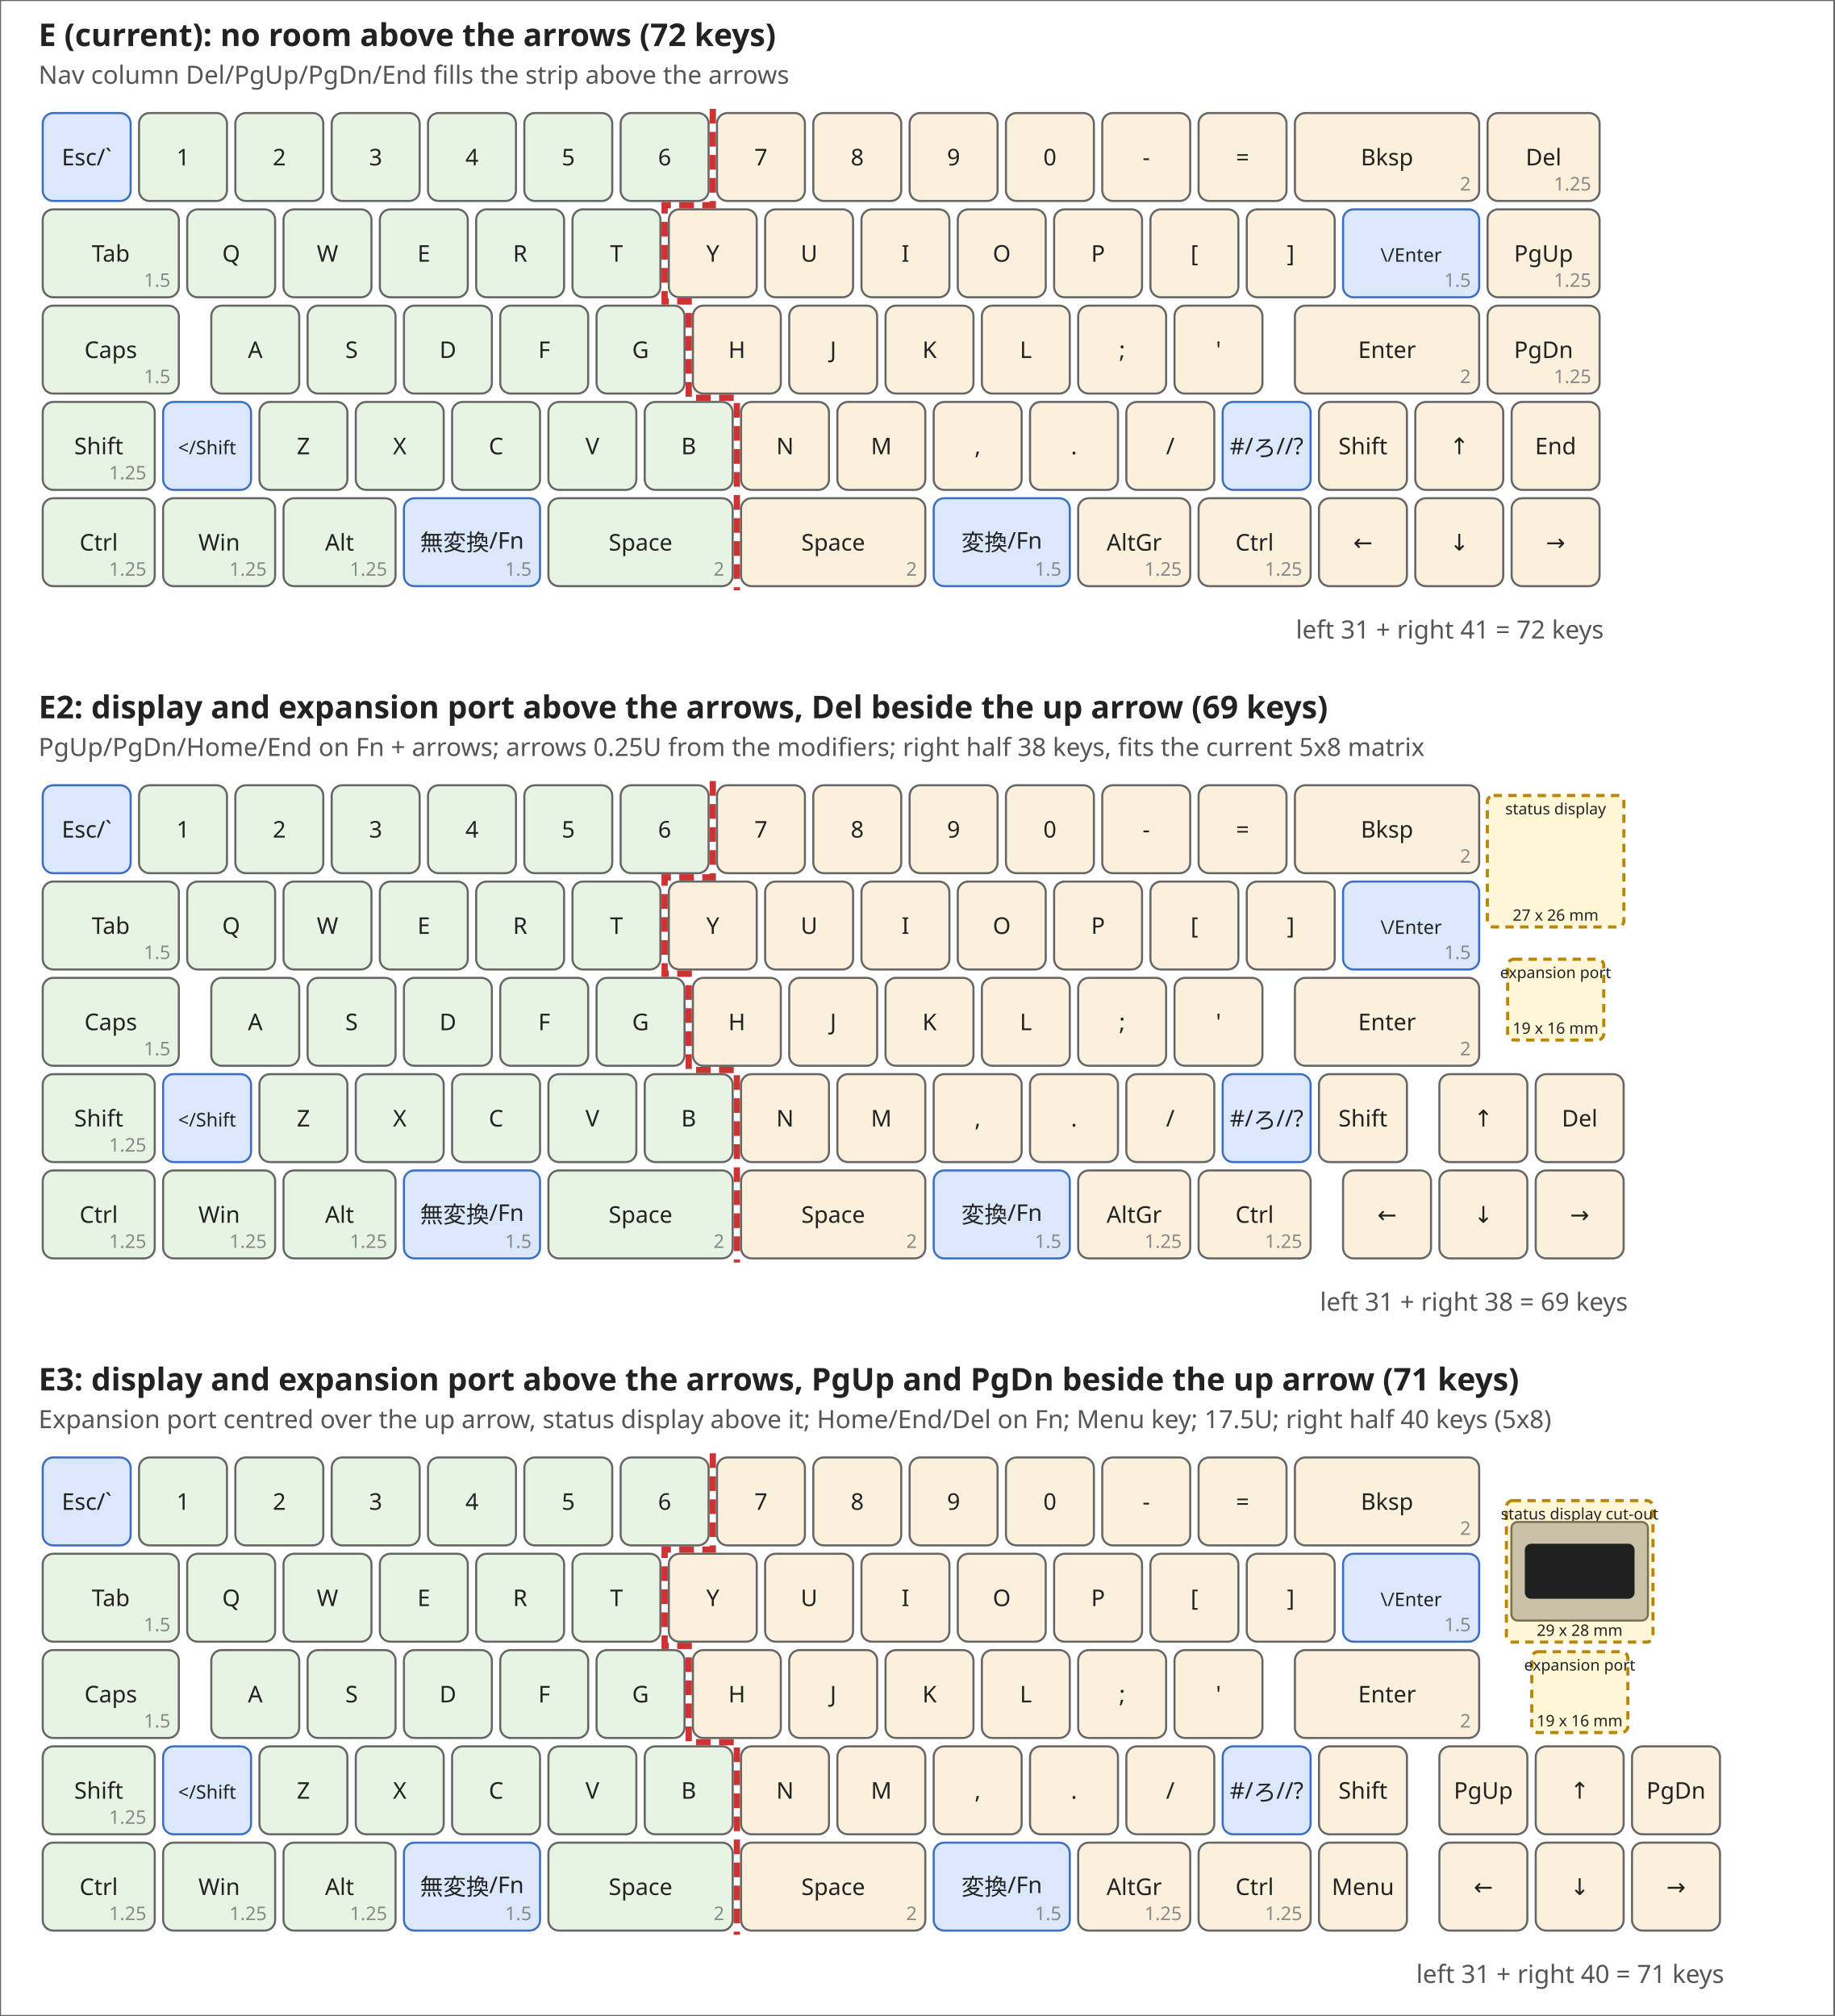
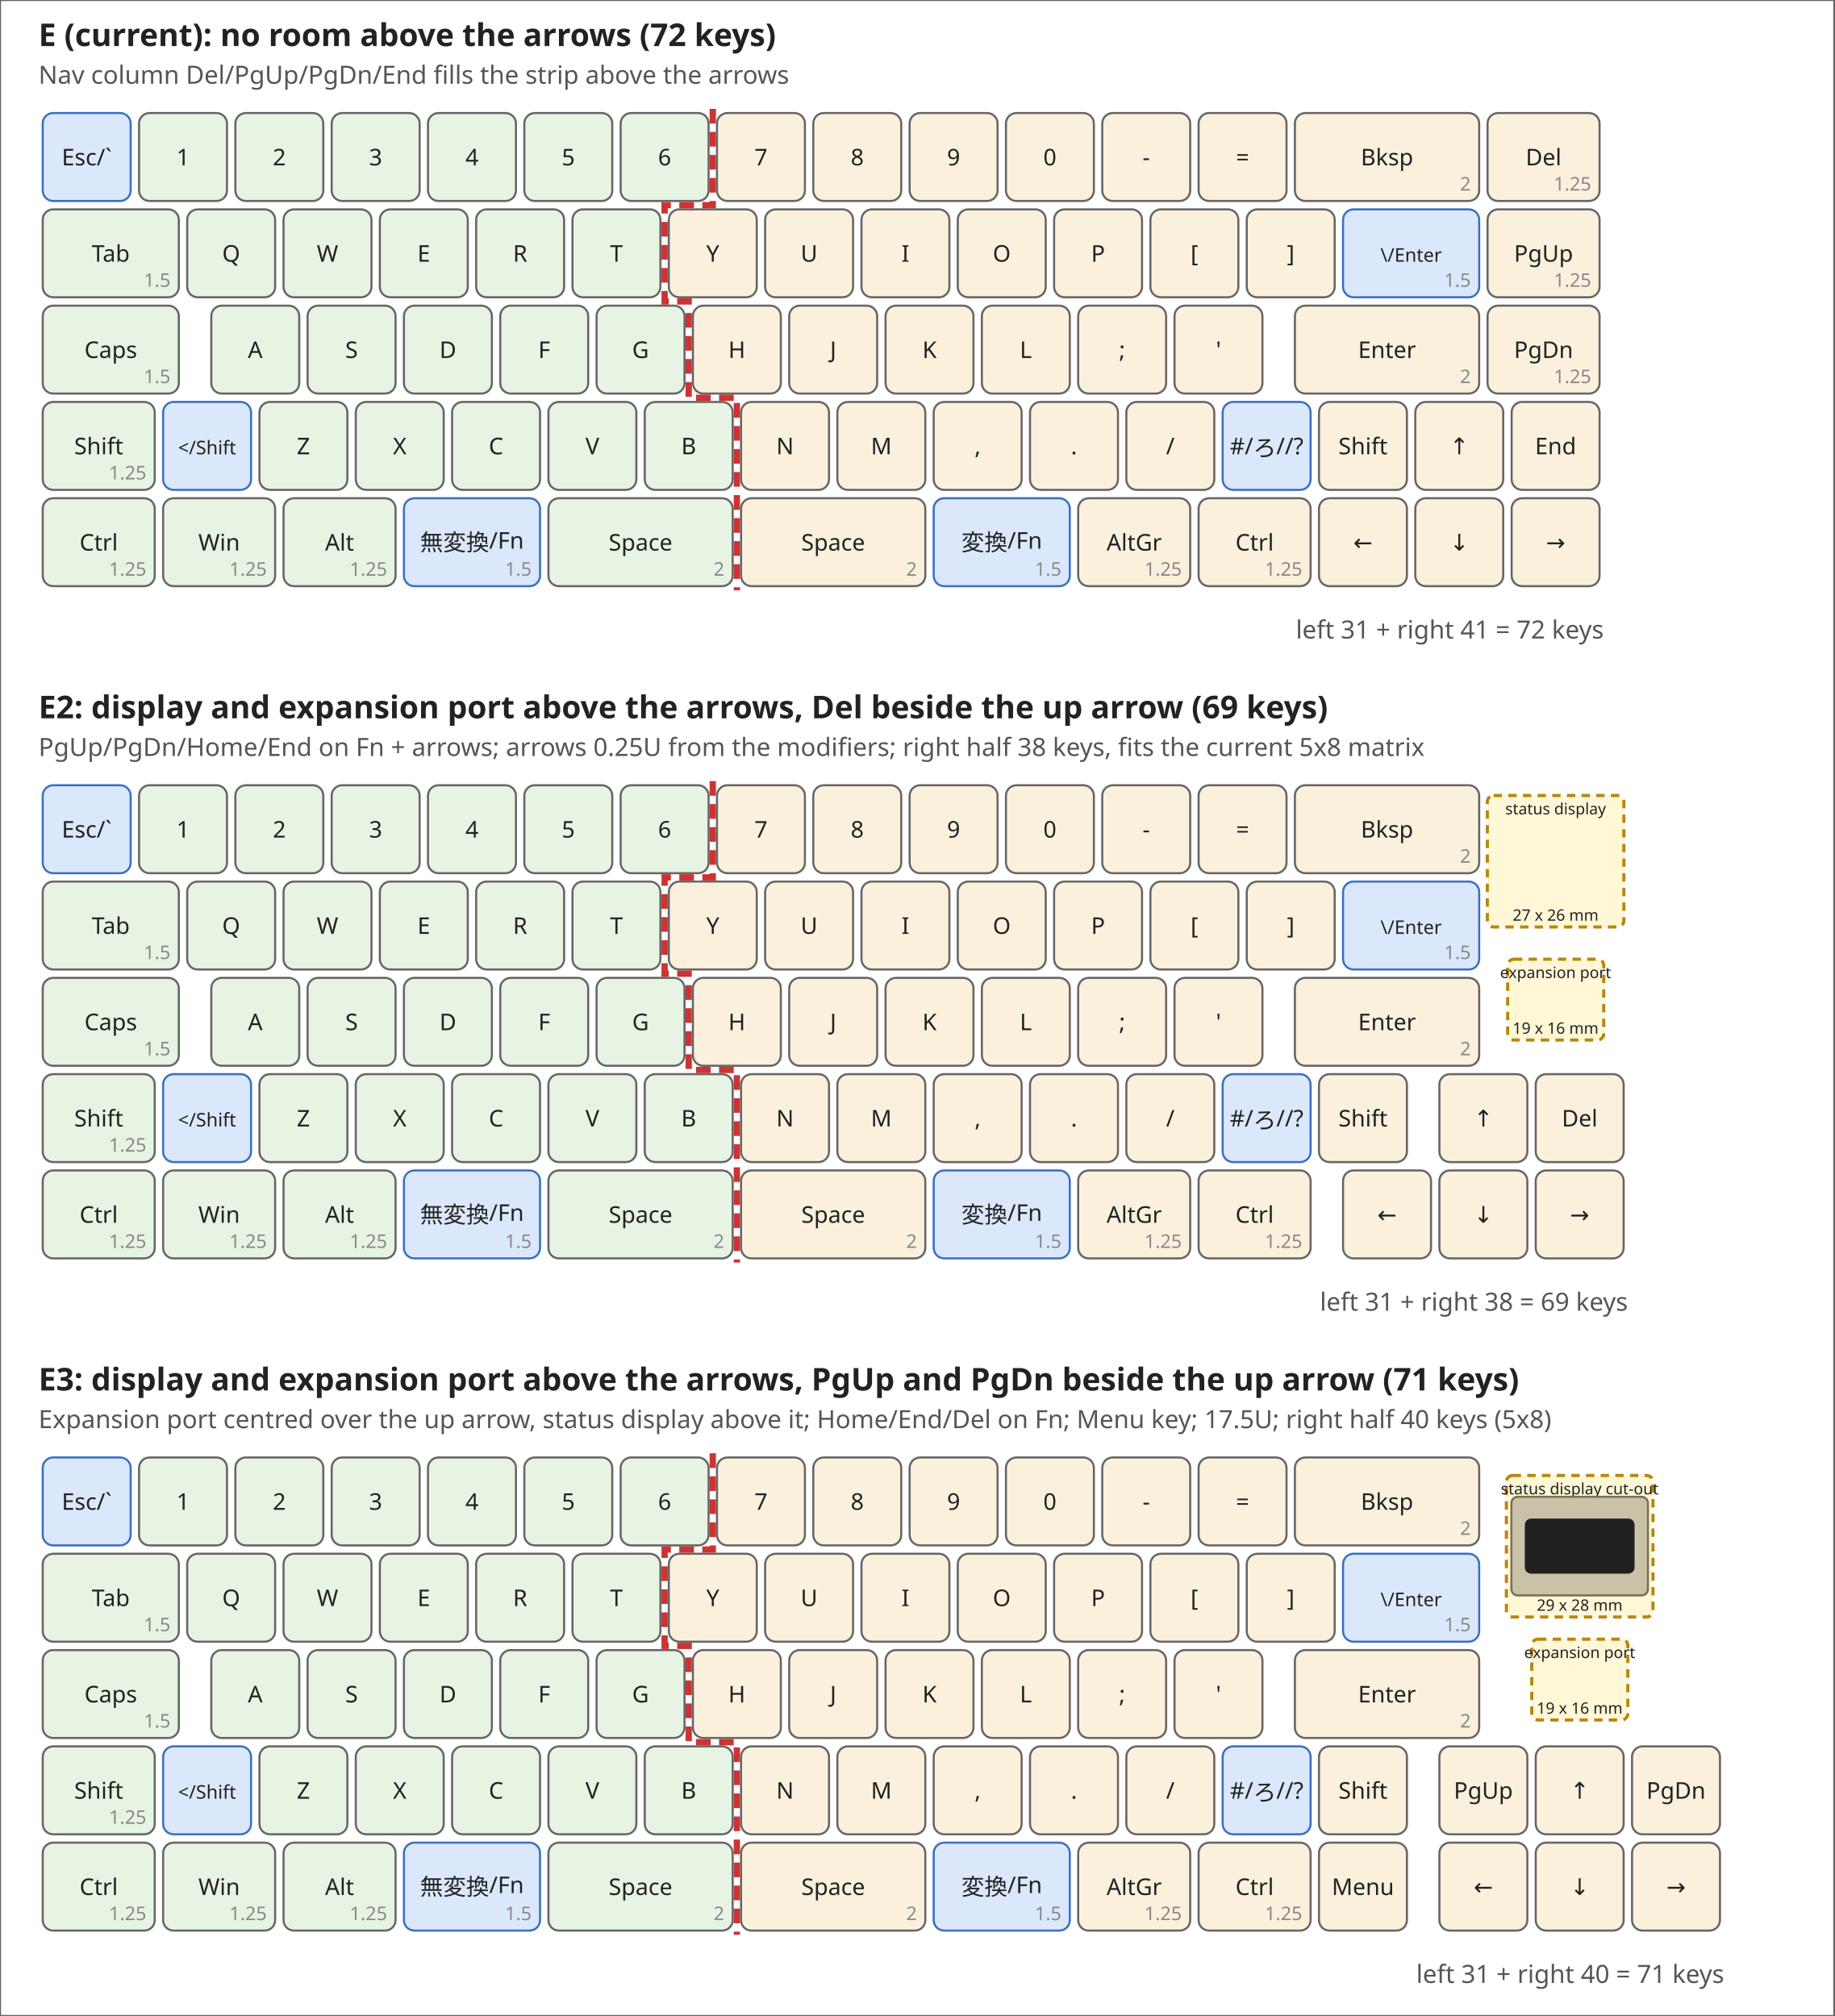
<svg xmlns="http://www.w3.org/2000/svg" width="876" height="963" viewBox="0 0 876 963">
  <style>
    .t{font:600 15px sans-serif;fill:#222}.note{font:12px sans-serif;fill:#555}
    .k{font-family:sans-serif;text-anchor:middle;fill:#222}.w{font:9px sans-serif;text-anchor:end;fill:#888}
    rect{stroke:#666;stroke-width:1}.plain{fill:#f2f2f2}.hl{fill:#e7f3e3}.hr{fill:#fbf0dc}.pad{fill:#efe6f7}.area{fill:#fff7d6;stroke:#b8860b;stroke-width:1.5;stroke-dasharray:4 3}.module{fill:#c9c2a8;stroke:#7a7050;stroke-width:1}.screen{fill:#202020;stroke:none}
    .var{fill:#dbe8fb;stroke:#3c6fc4}.bad{fill:#fde0e0;stroke:#c33;stroke-width:2}
    .cut{fill:none;stroke:#c33;stroke-width:3;stroke-dasharray:7 4}</style>
  <rect width="100%" height="100%" fill="#fff" stroke="none" />
  <text x="18.4" y="22" class="t">E (current): no room above the arrows (72 keys)</text>
  <text x="18.4" y="40" class="note">Nav column Del/PgUp/PgDn/End fills the strip above the arrows</text>
  <rect x="20.4" y="54.0" width="42" height="42" rx="5" class="var" />
  <text x="41.4" y="79.0" font-size="11" class="k">Esc/`</text>
  <rect x="66.4" y="54.0" width="42" height="42" rx="5" class="hl" />
  <text x="87.4" y="79.0" font-size="11" class="k">1</text>
  <rect x="112.4" y="54.0" width="42" height="42" rx="5" class="hl" />
  <text x="133.4" y="79.0" font-size="11" class="k">2</text>
  <rect x="158.4" y="54.0" width="42" height="42" rx="5" class="hl" />
  <text x="179.4" y="79.0" font-size="11" class="k">3</text>
  <rect x="204.4" y="54.0" width="42" height="42" rx="5" class="hl" />
  <text x="225.4" y="79.0" font-size="11" class="k">4</text>
  <rect x="250.4" y="54.0" width="42" height="42" rx="5" class="hl" />
  <text x="271.4" y="79.0" font-size="11" class="k">5</text>
  <rect x="296.4" y="54.0" width="42" height="42" rx="5" class="hl" />
  <text x="317.4" y="79.0" font-size="11" class="k">6</text>
  <rect x="342.4" y="54.0" width="42" height="42" rx="5" class="hr" />
  <text x="363.4" y="79.0" font-size="11" class="k">7</text>
  <rect x="388.4" y="54.0" width="42" height="42" rx="5" class="hr" />
  <text x="409.4" y="79.0" font-size="11" class="k">8</text>
  <rect x="434.4" y="54.0" width="42" height="42" rx="5" class="hr" />
  <text x="455.4" y="79.0" font-size="11" class="k">9</text>
  <rect x="480.4" y="54.0" width="42" height="42" rx="5" class="hr" />
  <text x="501.4" y="79.0" font-size="11" class="k">0</text>
  <rect x="526.4" y="54.0" width="42" height="42" rx="5" class="hr" />
  <text x="547.4" y="79.0" font-size="11" class="k">-</text>
  <rect x="572.4" y="54.0" width="42" height="42" rx="5" class="hr" />
  <text x="593.4" y="79.0" font-size="11" class="k">=</text>
  <rect x="618.4" y="54.0" width="88" height="42" rx="5" class="hr" />
  <text x="662.4" y="79.0" font-size="11" class="k">Bksp</text>
  <text x="702.4" y="91.0" class="w">2</text>
  <rect x="710.4" y="54.0" width="53.5" height="42" rx="5" class="hr" />
  <text x="737.15" y="79.0" font-size="11" class="k">Del</text>
  <text x="759.9" y="91.0" class="w">1.25</text>
  <rect x="20.4" y="100.0" width="65.0" height="42" rx="5" class="hl" />
  <text x="52.9" y="125.0" font-size="11" class="k">Tab</text>
  <text x="81.4" y="137.0" class="w">1.5</text>
  <rect x="89.4" y="100.0" width="42" height="42" rx="5" class="hl" />
  <text x="110.4" y="125.0" font-size="11" class="k">Q</text>
  <rect x="135.4" y="100.0" width="42" height="42" rx="5" class="hl" />
  <text x="156.4" y="125.0" font-size="11" class="k">W</text>
  <rect x="181.4" y="100.0" width="42" height="42" rx="5" class="hl" />
  <text x="202.4" y="125.0" font-size="11" class="k">E</text>
  <rect x="227.4" y="100.0" width="42" height="42" rx="5" class="hl" />
  <text x="248.4" y="125.0" font-size="11" class="k">R</text>
  <rect x="273.4" y="100.0" width="42" height="42" rx="5" class="hl" />
  <text x="294.4" y="125.0" font-size="11" class="k">T</text>
  <rect x="319.4" y="100.0" width="42" height="42" rx="5" class="hr" />
  <text x="340.4" y="125.0" font-size="11" class="k">Y</text>
  <rect x="365.4" y="100.0" width="42" height="42" rx="5" class="hr" />
  <text x="386.4" y="125.0" font-size="11" class="k">U</text>
  <rect x="411.4" y="100.0" width="42" height="42" rx="5" class="hr" />
  <text x="432.4" y="125.0" font-size="11" class="k">I</text>
  <rect x="457.4" y="100.0" width="42" height="42" rx="5" class="hr" />
  <text x="478.4" y="125.0" font-size="11" class="k">O</text>
  <rect x="503.4" y="100.0" width="42" height="42" rx="5" class="hr" />
  <text x="524.4" y="125.0" font-size="11" class="k">P</text>
  <rect x="549.4" y="100.0" width="42" height="42" rx="5" class="hr" />
  <text x="570.4" y="125.0" font-size="11" class="k">[</text>
  <rect x="595.4" y="100.0" width="42" height="42" rx="5" class="hr" />
  <text x="616.4" y="125.0" font-size="11" class="k">]</text>
  <rect x="641.4" y="100.0" width="65.0" height="42" rx="5" class="var" />
  <text x="673.9" y="125.0" font-size="9" class="k">\/Enter</text>
  <text x="702.4" y="137.0" class="w">1.5</text>
  <rect x="710.4" y="100.0" width="53.5" height="42" rx="5" class="hr" />
  <text x="737.15" y="125.0" font-size="11" class="k">PgUp</text>
  <text x="759.9" y="137.0" class="w">1.25</text>
  <rect x="20.4" y="146.0" width="65.0" height="42" rx="5" class="hl" />
  <text x="52.9" y="171.0" font-size="11" class="k">Caps</text>
  <text x="81.4" y="183.0" class="w">1.5</text>
  <rect x="100.9" y="146.0" width="42" height="42" rx="5" class="hl" />
  <text x="121.9" y="171.0" font-size="11" class="k">A</text>
  <rect x="146.9" y="146.0" width="42" height="42" rx="5" class="hl" />
  <text x="167.9" y="171.0" font-size="11" class="k">S</text>
  <rect x="192.9" y="146.0" width="42" height="42" rx="5" class="hl" />
  <text x="213.9" y="171.0" font-size="11" class="k">D</text>
  <rect x="238.9" y="146.0" width="42" height="42" rx="5" class="hl" />
  <text x="259.9" y="171.0" font-size="11" class="k">F</text>
  <rect x="284.9" y="146.0" width="42" height="42" rx="5" class="hl" />
  <text x="305.9" y="171.0" font-size="11" class="k">G</text>
  <rect x="330.9" y="146.0" width="42" height="42" rx="5" class="hr" />
  <text x="351.9" y="171.0" font-size="11" class="k">H</text>
  <rect x="376.9" y="146.0" width="42" height="42" rx="5" class="hr" />
  <text x="397.9" y="171.0" font-size="11" class="k">J</text>
  <rect x="422.9" y="146.0" width="42" height="42" rx="5" class="hr" />
  <text x="443.9" y="171.0" font-size="11" class="k">K</text>
  <rect x="468.9" y="146.0" width="42" height="42" rx="5" class="hr" />
  <text x="489.9" y="171.0" font-size="11" class="k">L</text>
  <rect x="514.9" y="146.0" width="42" height="42" rx="5" class="hr" />
  <text x="535.9" y="171.0" font-size="11" class="k">;</text>
  <rect x="560.9" y="146.0" width="42" height="42" rx="5" class="hr" />
  <text x="581.9" y="171.0" font-size="11" class="k">'</text>
  <rect x="618.4" y="146.0" width="88" height="42" rx="5" class="hr" />
  <text x="662.4" y="171.0" font-size="11" class="k">Enter</text>
  <text x="702.4" y="183.0" class="w">2</text>
  <rect x="710.4" y="146.0" width="53.5" height="42" rx="5" class="hr" />
  <text x="737.15" y="171.0" font-size="11" class="k">PgDn</text>
  <text x="759.9" y="183.0" class="w">1.25</text>
  <rect x="20.4" y="192.0" width="53.5" height="42" rx="5" class="hl" />
  <text x="47.15" y="217.0" font-size="11" class="k">Shift</text>
  <text x="69.9" y="229.0" class="w">1.25</text>
  <rect x="77.9" y="192.0" width="42" height="42" rx="5" class="var" />
  <text x="98.9" y="217.0" font-size="9" class="k">&lt;/Shift</text>
  <rect x="123.9" y="192.0" width="42" height="42" rx="5" class="hl" />
  <text x="144.9" y="217.0" font-size="11" class="k">Z</text>
  <rect x="169.9" y="192.0" width="42" height="42" rx="5" class="hl" />
  <text x="190.9" y="217.0" font-size="11" class="k">X</text>
  <rect x="215.9" y="192.0" width="42" height="42" rx="5" class="hl" />
  <text x="236.9" y="217.0" font-size="11" class="k">C</text>
  <rect x="261.9" y="192.0" width="42" height="42" rx="5" class="hl" />
  <text x="282.9" y="217.0" font-size="11" class="k">V</text>
  <rect x="307.9" y="192.0" width="42" height="42" rx="5" class="hl" />
  <text x="328.9" y="217.0" font-size="11" class="k">B</text>
  <rect x="353.9" y="192.0" width="42" height="42" rx="5" class="hr" />
  <text x="374.9" y="217.0" font-size="11" class="k">N</text>
  <rect x="399.9" y="192.0" width="42" height="42" rx="5" class="hr" />
  <text x="420.9" y="217.0" font-size="11" class="k">M</text>
  <rect x="445.9" y="192.0" width="42" height="42" rx="5" class="hr" />
  <text x="466.9" y="217.0" font-size="11" class="k">,</text>
  <rect x="491.9" y="192.0" width="42" height="42" rx="5" class="hr" />
  <text x="512.9" y="217.0" font-size="11" class="k">.</text>
  <rect x="537.9" y="192.0" width="42" height="42" rx="5" class="hr" />
  <text x="558.9" y="217.0" font-size="11" class="k">/</text>
  <rect x="583.9" y="192.0" width="42" height="42" rx="5" class="var" />
  <text x="604.9" y="217.0" font-size="11" class="k">#/ろ//?</text>
  <rect x="629.9" y="192.0" width="42" height="42" rx="5" class="hr" />
  <text x="650.9" y="217.0" font-size="11" class="k">Shift</text>
  <rect x="675.9" y="192.0" width="42" height="42" rx="5" class="hr" />
  <text x="696.9" y="217.0" font-size="11" class="k">↑</text>
  <rect x="721.9" y="192.0" width="42" height="42" rx="5" class="hr" />
  <text x="742.9" y="217.0" font-size="11" class="k">End</text>
  <rect x="20.4" y="238.0" width="53.5" height="42" rx="5" class="hl" />
  <text x="47.15" y="263.0" font-size="11" class="k">Ctrl</text>
  <text x="69.9" y="275.0" class="w">1.25</text>
  <rect x="77.9" y="238.0" width="53.5" height="42" rx="5" class="hl" />
  <text x="104.65" y="263.0" font-size="11" class="k">Win</text>
  <text x="127.4" y="275.0" class="w">1.25</text>
  <rect x="135.4" y="238.0" width="53.5" height="42" rx="5" class="hl" />
  <text x="162.15" y="263.0" font-size="11" class="k">Alt</text>
  <text x="184.9" y="275.0" class="w">1.25</text>
  <rect x="192.9" y="238.0" width="65.0" height="42" rx="5" class="var" />
  <text x="225.4" y="263.0" font-size="11" class="k">無変換/Fn</text>
  <text x="253.9" y="275.0" class="w">1.5</text>
  <rect x="261.9" y="238.0" width="88" height="42" rx="5" class="hl" />
  <text x="305.9" y="263.0" font-size="11" class="k">Space</text>
  <text x="345.9" y="275.0" class="w">2</text>
  <rect x="353.9" y="238.0" width="88" height="42" rx="5" class="hr" />
  <text x="397.9" y="263.0" font-size="11" class="k">Space</text>
  <text x="437.9" y="275.0" class="w">2</text>
  <rect x="445.9" y="238.0" width="65.0" height="42" rx="5" class="var" />
  <text x="478.4" y="263.0" font-size="11" class="k">変換/Fn</text>
  <text x="506.9" y="275.0" class="w">1.5</text>
  <rect x="514.9" y="238.0" width="53.5" height="42" rx="5" class="hr" />
  <text x="541.65" y="263.0" font-size="11" class="k">AltGr</text>
  <text x="564.4" y="275.0" class="w">1.25</text>
  <rect x="572.4" y="238.0" width="53.5" height="42" rx="5" class="hr" />
  <text x="599.15" y="263.0" font-size="11" class="k">Ctrl</text>
  <text x="621.9" y="275.0" class="w">1.25</text>
  <rect x="629.9" y="238.0" width="42" height="42" rx="5" class="hr" />
  <text x="650.9" y="263.0" font-size="11" class="k">←</text>
  <rect x="675.9" y="238.0" width="42" height="42" rx="5" class="hr" />
  <text x="696.9" y="263.0" font-size="11" class="k">↓</text>
  <rect x="721.9" y="238.0" width="42" height="42" rx="5" class="hr" />
  <text x="742.9" y="263.0" font-size="11" class="k">→</text>
  <path d="M 340.4,52.0 L 340.4,98.0 L 317.4,98.0 L 317.4,144.0 L 328.9,144.0 L 328.9,190.0 L 351.9,190.0 L 351.9,236.0 L 351.9,236.0 L 351.9,282.0" class="cut" />
  <text x="765.9" y="305.0" class="note" text-anchor="end">left 31 + right 41 = 72 keys</text>
  <text x="18.4" y="343.1" class="t">E2: display and expansion port above the arrows, Del beside the up arrow (69 keys)</text>
  <text x="18.4" y="361.1" class="note">PgUp/PgDn/Home/End on Fn + arrows; arrows 0.25U from the modifiers; right half 38 keys, fits the current 5x8 matrix</text>
  <rect x="20.4" y="375.1" width="42" height="42" rx="5" class="var" />
  <text x="41.4" y="400.1" font-size="11" class="k">Esc/`</text>
  <rect x="66.4" y="375.1" width="42" height="42" rx="5" class="hl" />
  <text x="87.4" y="400.1" font-size="11" class="k">1</text>
  <rect x="112.4" y="375.1" width="42" height="42" rx="5" class="hl" />
  <text x="133.4" y="400.1" font-size="11" class="k">2</text>
  <rect x="158.4" y="375.1" width="42" height="42" rx="5" class="hl" />
  <text x="179.4" y="400.1" font-size="11" class="k">3</text>
  <rect x="204.4" y="375.1" width="42" height="42" rx="5" class="hl" />
  <text x="225.4" y="400.1" font-size="11" class="k">4</text>
  <rect x="250.4" y="375.1" width="42" height="42" rx="5" class="hl" />
  <text x="271.4" y="400.1" font-size="11" class="k">5</text>
  <rect x="296.4" y="375.1" width="42" height="42" rx="5" class="hl" />
  <text x="317.4" y="400.1" font-size="11" class="k">6</text>
  <rect x="342.4" y="375.1" width="42" height="42" rx="5" class="hr" />
  <text x="363.4" y="400.1" font-size="11" class="k">7</text>
  <rect x="388.4" y="375.1" width="42" height="42" rx="5" class="hr" />
  <text x="409.4" y="400.1" font-size="11" class="k">8</text>
  <rect x="434.4" y="375.1" width="42" height="42" rx="5" class="hr" />
  <text x="455.4" y="400.1" font-size="11" class="k">9</text>
  <rect x="480.4" y="375.1" width="42" height="42" rx="5" class="hr" />
  <text x="501.4" y="400.1" font-size="11" class="k">0</text>
  <rect x="526.4" y="375.1" width="42" height="42" rx="5" class="hr" />
  <text x="547.4" y="400.1" font-size="11" class="k">-</text>
  <rect x="572.4" y="375.1" width="42" height="42" rx="5" class="hr" />
  <text x="593.4" y="400.1" font-size="11" class="k">=</text>
  <rect x="618.4" y="375.1" width="88" height="42" rx="5" class="hr" />
  <text x="662.4" y="400.1" font-size="11" class="k">Bksp</text>
  <text x="702.4" y="412.1" class="w">2</text>
  <rect x="20.4" y="421.1" width="65.0" height="42" rx="5" class="hl" />
  <text x="52.9" y="446.1" font-size="11" class="k">Tab</text>
  <text x="81.4" y="458.1" class="w">1.5</text>
  <rect x="89.4" y="421.1" width="42" height="42" rx="5" class="hl" />
  <text x="110.4" y="446.1" font-size="11" class="k">Q</text>
  <rect x="135.4" y="421.1" width="42" height="42" rx="5" class="hl" />
  <text x="156.4" y="446.1" font-size="11" class="k">W</text>
  <rect x="181.4" y="421.1" width="42" height="42" rx="5" class="hl" />
  <text x="202.4" y="446.1" font-size="11" class="k">E</text>
  <rect x="227.4" y="421.1" width="42" height="42" rx="5" class="hl" />
  <text x="248.4" y="446.1" font-size="11" class="k">R</text>
  <rect x="273.4" y="421.1" width="42" height="42" rx="5" class="hl" />
  <text x="294.4" y="446.1" font-size="11" class="k">T</text>
  <rect x="319.4" y="421.1" width="42" height="42" rx="5" class="hr" />
  <text x="340.4" y="446.1" font-size="11" class="k">Y</text>
  <rect x="365.4" y="421.1" width="42" height="42" rx="5" class="hr" />
  <text x="386.4" y="446.1" font-size="11" class="k">U</text>
  <rect x="411.4" y="421.1" width="42" height="42" rx="5" class="hr" />
  <text x="432.4" y="446.1" font-size="11" class="k">I</text>
  <rect x="457.4" y="421.1" width="42" height="42" rx="5" class="hr" />
  <text x="478.4" y="446.1" font-size="11" class="k">O</text>
  <rect x="503.4" y="421.1" width="42" height="42" rx="5" class="hr" />
  <text x="524.4" y="446.1" font-size="11" class="k">P</text>
  <rect x="549.4" y="421.1" width="42" height="42" rx="5" class="hr" />
  <text x="570.4" y="446.1" font-size="11" class="k">[</text>
  <rect x="595.4" y="421.1" width="42" height="42" rx="5" class="hr" />
  <text x="616.4" y="446.1" font-size="11" class="k">]</text>
  <rect x="641.4" y="421.1" width="65.0" height="42" rx="5" class="var" />
  <text x="673.9" y="446.1" font-size="9" class="k">\/Enter</text>
  <text x="702.4" y="458.1" class="w">1.5</text>
  <rect x="20.4" y="467.1" width="65.0" height="42" rx="5" class="hl" />
  <text x="52.9" y="492.1" font-size="11" class="k">Caps</text>
  <text x="81.4" y="504.1" class="w">1.5</text>
  <rect x="100.9" y="467.1" width="42" height="42" rx="5" class="hl" />
  <text x="121.9" y="492.1" font-size="11" class="k">A</text>
  <rect x="146.9" y="467.1" width="42" height="42" rx="5" class="hl" />
  <text x="167.9" y="492.1" font-size="11" class="k">S</text>
  <rect x="192.9" y="467.1" width="42" height="42" rx="5" class="hl" />
  <text x="213.9" y="492.1" font-size="11" class="k">D</text>
  <rect x="238.9" y="467.1" width="42" height="42" rx="5" class="hl" />
  <text x="259.9" y="492.1" font-size="11" class="k">F</text>
  <rect x="284.9" y="467.1" width="42" height="42" rx="5" class="hl" />
  <text x="305.9" y="492.1" font-size="11" class="k">G</text>
  <rect x="330.9" y="467.1" width="42" height="42" rx="5" class="hr" />
  <text x="351.9" y="492.1" font-size="11" class="k">H</text>
  <rect x="376.9" y="467.1" width="42" height="42" rx="5" class="hr" />
  <text x="397.9" y="492.1" font-size="11" class="k">J</text>
  <rect x="422.9" y="467.1" width="42" height="42" rx="5" class="hr" />
  <text x="443.9" y="492.1" font-size="11" class="k">K</text>
  <rect x="468.9" y="467.1" width="42" height="42" rx="5" class="hr" />
  <text x="489.9" y="492.1" font-size="11" class="k">L</text>
  <rect x="514.9" y="467.1" width="42" height="42" rx="5" class="hr" />
  <text x="535.9" y="492.1" font-size="11" class="k">;</text>
  <rect x="560.9" y="467.1" width="42" height="42" rx="5" class="hr" />
  <text x="581.9" y="492.1" font-size="11" class="k">'</text>
  <rect x="618.4" y="467.1" width="88" height="42" rx="5" class="hr" />
  <text x="662.4" y="492.1" font-size="11" class="k">Enter</text>
  <text x="702.4" y="504.1" class="w">2</text>
  <rect x="20.4" y="513.1" width="53.5" height="42" rx="5" class="hl" />
  <text x="47.15" y="538.1" font-size="11" class="k">Shift</text>
  <text x="69.9" y="550.1" class="w">1.25</text>
  <rect x="77.9" y="513.1" width="42" height="42" rx="5" class="var" />
  <text x="98.9" y="538.1" font-size="9" class="k">&lt;/Shift</text>
  <rect x="123.9" y="513.1" width="42" height="42" rx="5" class="hl" />
  <text x="144.9" y="538.1" font-size="11" class="k">Z</text>
  <rect x="169.9" y="513.1" width="42" height="42" rx="5" class="hl" />
  <text x="190.9" y="538.1" font-size="11" class="k">X</text>
  <rect x="215.9" y="513.1" width="42" height="42" rx="5" class="hl" />
  <text x="236.9" y="538.1" font-size="11" class="k">C</text>
  <rect x="261.9" y="513.1" width="42" height="42" rx="5" class="hl" />
  <text x="282.9" y="538.1" font-size="11" class="k">V</text>
  <rect x="307.9" y="513.1" width="42" height="42" rx="5" class="hl" />
  <text x="328.9" y="538.1" font-size="11" class="k">B</text>
  <rect x="353.9" y="513.1" width="42" height="42" rx="5" class="hr" />
  <text x="374.9" y="538.1" font-size="11" class="k">N</text>
  <rect x="399.9" y="513.1" width="42" height="42" rx="5" class="hr" />
  <text x="420.9" y="538.1" font-size="11" class="k">M</text>
  <rect x="445.9" y="513.1" width="42" height="42" rx="5" class="hr" />
  <text x="466.9" y="538.1" font-size="11" class="k">,</text>
  <rect x="491.9" y="513.1" width="42" height="42" rx="5" class="hr" />
  <text x="512.9" y="538.1" font-size="11" class="k">.</text>
  <rect x="537.9" y="513.1" width="42" height="42" rx="5" class="hr" />
  <text x="558.9" y="538.1" font-size="11" class="k">/</text>
  <rect x="583.9" y="513.1" width="42" height="42" rx="5" class="var" />
  <text x="604.9" y="538.1" font-size="11" class="k">#/ろ//?</text>
  <rect x="629.9" y="513.1" width="42" height="42" rx="5" class="hr" />
  <text x="650.9" y="538.1" font-size="11" class="k">Shift</text>
  <rect x="687.4" y="513.1" width="42" height="42" rx="5" class="hr" />
  <text x="708.4" y="538.1" font-size="11" class="k">↑</text>
  <rect x="733.4" y="513.1" width="42" height="42" rx="5" class="hr" />
  <text x="754.4" y="538.1" font-size="11" class="k">Del</text>
  <rect x="20.4" y="559.1" width="53.5" height="42" rx="5" class="hl" />
  <text x="47.15" y="584.1" font-size="11" class="k">Ctrl</text>
  <text x="69.9" y="596.1" class="w">1.25</text>
  <rect x="77.9" y="559.1" width="53.5" height="42" rx="5" class="hl" />
  <text x="104.65" y="584.1" font-size="11" class="k">Win</text>
  <text x="127.4" y="596.1" class="w">1.25</text>
  <rect x="135.4" y="559.1" width="53.5" height="42" rx="5" class="hl" />
  <text x="162.15" y="584.1" font-size="11" class="k">Alt</text>
  <text x="184.9" y="596.1" class="w">1.25</text>
  <rect x="192.9" y="559.1" width="65.0" height="42" rx="5" class="var" />
  <text x="225.4" y="584.1" font-size="11" class="k">無変換/Fn</text>
  <text x="253.9" y="596.1" class="w">1.5</text>
  <rect x="261.9" y="559.1" width="88" height="42" rx="5" class="hl" />
  <text x="305.9" y="584.1" font-size="11" class="k">Space</text>
  <text x="345.9" y="596.1" class="w">2</text>
  <rect x="353.9" y="559.1" width="88" height="42" rx="5" class="hr" />
  <text x="397.9" y="584.1" font-size="11" class="k">Space</text>
  <text x="437.9" y="596.1" class="w">2</text>
  <rect x="445.9" y="559.1" width="65.0" height="42" rx="5" class="var" />
  <text x="478.4" y="584.1" font-size="11" class="k">変換/Fn</text>
  <text x="506.9" y="596.1" class="w">1.5</text>
  <rect x="514.9" y="559.1" width="53.5" height="42" rx="5" class="hr" />
  <text x="541.65" y="584.1" font-size="11" class="k">AltGr</text>
  <text x="564.4" y="596.1" class="w">1.25</text>
  <rect x="572.4" y="559.1" width="53.5" height="42" rx="5" class="hr" />
  <text x="599.15" y="584.1" font-size="11" class="k">Ctrl</text>
  <text x="621.9" y="596.1" class="w">1.25</text>
  <rect x="641.4" y="559.1" width="42" height="42" rx="5" class="hr" />
  <text x="662.4" y="584.1" font-size="11" class="k">←</text>
  <rect x="687.4" y="559.1" width="42" height="42" rx="5" class="hr" />
  <text x="708.4" y="584.1" font-size="11" class="k">↓</text>
  <rect x="733.4" y="559.1" width="42" height="42" rx="5" class="hr" />
  <text x="754.4" y="584.1" font-size="11" class="k">→</text>
  <path d="M 340.4,373.1 L 340.4,419.1 L 317.4,419.1 L 317.4,465.1 L 328.9,465.1 L 328.9,511.1 L 351.9,511.1 L 351.9,557.1 L 351.9,557.1 L 351.9,603.1" class="cut" />
  <text x="777.4" y="626.1" class="note" text-anchor="end">left 31 + right 38 = 69 keys</text>
  <rect x="710.3" y="380.0" width="65.2" height="62.8" rx="3" class="area" />
  <text x="742.9" y="389.0" font-size="7.5" class="k">status display</text>
  <text x="742.9" y="439.8" font-size="7.5" class="k">27 x 26 mm</text>
  <rect x="720.0" y="458.2" width="45.9" height="38.6" rx="3" class="area" />
  <text x="742.9" y="467.2" font-size="7.5" class="k">expansion port</text>
  <text x="742.9" y="493.8" font-size="7.5" class="k">19 x 16 mm</text>
  <text x="18.4" y="664.2" class="t">E3: display and expansion port above the arrows, PgUp and PgDn beside the up arrow (71 keys)</text>
  <text x="18.4" y="682.2" class="note">Expansion port centred over the up arrow, status display above it; Home/End/Del on Fn; Menu key; 17.5U; right half 40 keys (5x8)</text>
  <rect x="20.4" y="696.2" width="42" height="42" rx="5" class="var" />
  <text x="41.4" y="721.2" font-size="11" class="k">Esc/`</text>
  <rect x="66.4" y="696.2" width="42" height="42" rx="5" class="hl" />
  <text x="87.4" y="721.2" font-size="11" class="k">1</text>
  <rect x="112.4" y="696.2" width="42" height="42" rx="5" class="hl" />
  <text x="133.4" y="721.2" font-size="11" class="k">2</text>
  <rect x="158.4" y="696.2" width="42" height="42" rx="5" class="hl" />
  <text x="179.4" y="721.2" font-size="11" class="k">3</text>
  <rect x="204.4" y="696.2" width="42" height="42" rx="5" class="hl" />
  <text x="225.4" y="721.2" font-size="11" class="k">4</text>
  <rect x="250.4" y="696.2" width="42" height="42" rx="5" class="hl" />
  <text x="271.4" y="721.2" font-size="11" class="k">5</text>
  <rect x="296.4" y="696.2" width="42" height="42" rx="5" class="hl" />
  <text x="317.4" y="721.2" font-size="11" class="k">6</text>
  <rect x="342.4" y="696.2" width="42" height="42" rx="5" class="hr" />
  <text x="363.4" y="721.2" font-size="11" class="k">7</text>
  <rect x="388.4" y="696.2" width="42" height="42" rx="5" class="hr" />
  <text x="409.4" y="721.2" font-size="11" class="k">8</text>
  <rect x="434.4" y="696.2" width="42" height="42" rx="5" class="hr" />
  <text x="455.4" y="721.2" font-size="11" class="k">9</text>
  <rect x="480.4" y="696.2" width="42" height="42" rx="5" class="hr" />
  <text x="501.4" y="721.2" font-size="11" class="k">0</text>
  <rect x="526.4" y="696.2" width="42" height="42" rx="5" class="hr" />
  <text x="547.4" y="721.2" font-size="11" class="k">-</text>
  <rect x="572.4" y="696.2" width="42" height="42" rx="5" class="hr" />
  <text x="593.4" y="721.2" font-size="11" class="k">=</text>
  <rect x="618.4" y="696.2" width="88" height="42" rx="5" class="hr" />
  <text x="662.4" y="721.2" font-size="11" class="k">Bksp</text>
  <text x="702.4" y="733.2" class="w">2</text>
  <rect x="20.4" y="742.2" width="65.0" height="42" rx="5" class="hl" />
  <text x="52.9" y="767.2" font-size="11" class="k">Tab</text>
  <text x="81.4" y="779.2" class="w">1.5</text>
  <rect x="89.4" y="742.2" width="42" height="42" rx="5" class="hl" />
  <text x="110.4" y="767.2" font-size="11" class="k">Q</text>
  <rect x="135.4" y="742.2" width="42" height="42" rx="5" class="hl" />
  <text x="156.4" y="767.2" font-size="11" class="k">W</text>
  <rect x="181.4" y="742.2" width="42" height="42" rx="5" class="hl" />
  <text x="202.4" y="767.2" font-size="11" class="k">E</text>
  <rect x="227.4" y="742.2" width="42" height="42" rx="5" class="hl" />
  <text x="248.4" y="767.2" font-size="11" class="k">R</text>
  <rect x="273.4" y="742.2" width="42" height="42" rx="5" class="hl" />
  <text x="294.4" y="767.2" font-size="11" class="k">T</text>
  <rect x="319.4" y="742.2" width="42" height="42" rx="5" class="hr" />
  <text x="340.4" y="767.2" font-size="11" class="k">Y</text>
  <rect x="365.4" y="742.2" width="42" height="42" rx="5" class="hr" />
  <text x="386.4" y="767.2" font-size="11" class="k">U</text>
  <rect x="411.4" y="742.2" width="42" height="42" rx="5" class="hr" />
  <text x="432.4" y="767.2" font-size="11" class="k">I</text>
  <rect x="457.4" y="742.2" width="42" height="42" rx="5" class="hr" />
  <text x="478.4" y="767.2" font-size="11" class="k">O</text>
  <rect x="503.4" y="742.2" width="42" height="42" rx="5" class="hr" />
  <text x="524.4" y="767.2" font-size="11" class="k">P</text>
  <rect x="549.4" y="742.2" width="42" height="42" rx="5" class="hr" />
  <text x="570.4" y="767.2" font-size="11" class="k">[</text>
  <rect x="595.4" y="742.2" width="42" height="42" rx="5" class="hr" />
  <text x="616.4" y="767.2" font-size="11" class="k">]</text>
  <rect x="641.4" y="742.2" width="65.0" height="42" rx="5" class="var" />
  <text x="673.9" y="767.2" font-size="9" class="k">\/Enter</text>
  <text x="702.4" y="779.2" class="w">1.5</text>
  <rect x="20.4" y="788.2" width="65.0" height="42" rx="5" class="hl" />
  <text x="52.9" y="813.2" font-size="11" class="k">Caps</text>
  <text x="81.4" y="825.2" class="w">1.5</text>
  <rect x="100.9" y="788.2" width="42" height="42" rx="5" class="hl" />
  <text x="121.9" y="813.2" font-size="11" class="k">A</text>
  <rect x="146.9" y="788.2" width="42" height="42" rx="5" class="hl" />
  <text x="167.9" y="813.2" font-size="11" class="k">S</text>
  <rect x="192.9" y="788.2" width="42" height="42" rx="5" class="hl" />
  <text x="213.9" y="813.2" font-size="11" class="k">D</text>
  <rect x="238.9" y="788.2" width="42" height="42" rx="5" class="hl" />
  <text x="259.9" y="813.2" font-size="11" class="k">F</text>
  <rect x="284.9" y="788.2" width="42" height="42" rx="5" class="hl" />
  <text x="305.9" y="813.2" font-size="11" class="k">G</text>
  <rect x="330.9" y="788.2" width="42" height="42" rx="5" class="hr" />
  <text x="351.9" y="813.2" font-size="11" class="k">H</text>
  <rect x="376.9" y="788.2" width="42" height="42" rx="5" class="hr" />
  <text x="397.9" y="813.2" font-size="11" class="k">J</text>
  <rect x="422.9" y="788.2" width="42" height="42" rx="5" class="hr" />
  <text x="443.9" y="813.2" font-size="11" class="k">K</text>
  <rect x="468.9" y="788.2" width="42" height="42" rx="5" class="hr" />
  <text x="489.9" y="813.2" font-size="11" class="k">L</text>
  <rect x="514.9" y="788.2" width="42" height="42" rx="5" class="hr" />
  <text x="535.9" y="813.2" font-size="11" class="k">;</text>
  <rect x="560.9" y="788.2" width="42" height="42" rx="5" class="hr" />
  <text x="581.9" y="813.2" font-size="11" class="k">'</text>
  <rect x="618.4" y="788.2" width="88" height="42" rx="5" class="hr" />
  <text x="662.4" y="813.2" font-size="11" class="k">Enter</text>
  <text x="702.4" y="825.2" class="w">2</text>
  <rect x="20.4" y="834.2" width="53.5" height="42" rx="5" class="hl" />
  <text x="47.15" y="859.2" font-size="11" class="k">Shift</text>
  <text x="69.9" y="871.2" class="w">1.25</text>
  <rect x="77.9" y="834.2" width="42" height="42" rx="5" class="var" />
  <text x="98.9" y="859.2" font-size="9" class="k">&lt;/Shift</text>
  <rect x="123.9" y="834.2" width="42" height="42" rx="5" class="hl" />
  <text x="144.9" y="859.2" font-size="11" class="k">Z</text>
  <rect x="169.9" y="834.2" width="42" height="42" rx="5" class="hl" />
  <text x="190.9" y="859.2" font-size="11" class="k">X</text>
  <rect x="215.9" y="834.2" width="42" height="42" rx="5" class="hl" />
  <text x="236.9" y="859.2" font-size="11" class="k">C</text>
  <rect x="261.9" y="834.2" width="42" height="42" rx="5" class="hl" />
  <text x="282.9" y="859.2" font-size="11" class="k">V</text>
  <rect x="307.9" y="834.2" width="42" height="42" rx="5" class="hl" />
  <text x="328.9" y="859.2" font-size="11" class="k">B</text>
  <rect x="353.9" y="834.2" width="42" height="42" rx="5" class="hr" />
  <text x="374.9" y="859.2" font-size="11" class="k">N</text>
  <rect x="399.9" y="834.2" width="42" height="42" rx="5" class="hr" />
  <text x="420.9" y="859.2" font-size="11" class="k">M</text>
  <rect x="445.9" y="834.2" width="42" height="42" rx="5" class="hr" />
  <text x="466.9" y="859.2" font-size="11" class="k">,</text>
  <rect x="491.9" y="834.2" width="42" height="42" rx="5" class="hr" />
  <text x="512.9" y="859.2" font-size="11" class="k">.</text>
  <rect x="537.9" y="834.2" width="42" height="42" rx="5" class="hr" />
  <text x="558.9" y="859.2" font-size="11" class="k">/</text>
  <rect x="583.9" y="834.2" width="42" height="42" rx="5" class="var" />
  <text x="604.9" y="859.2" font-size="11" class="k">#/ろ//?</text>
  <rect x="629.9" y="834.2" width="42" height="42" rx="5" class="hr" />
  <text x="650.9" y="859.2" font-size="11" class="k">Shift</text>
  <rect x="687.4" y="834.2" width="42" height="42" rx="5" class="hr" />
  <text x="708.4" y="859.2" font-size="11" class="k">PgUp</text>
  <rect x="733.4" y="834.2" width="42" height="42" rx="5" class="hr" />
  <text x="754.4" y="859.2" font-size="11" class="k">↑</text>
  <rect x="779.4" y="834.2" width="42" height="42" rx="5" class="hr" />
  <text x="800.4" y="859.2" font-size="11" class="k">PgDn</text>
  <rect x="20.4" y="880.2" width="53.5" height="42" rx="5" class="hl" />
  <text x="47.15" y="905.2" font-size="11" class="k">Ctrl</text>
  <text x="69.9" y="917.2" class="w">1.25</text>
  <rect x="77.9" y="880.2" width="53.5" height="42" rx="5" class="hl" />
  <text x="104.65" y="905.2" font-size="11" class="k">Win</text>
  <text x="127.4" y="917.2" class="w">1.25</text>
  <rect x="135.4" y="880.2" width="53.5" height="42" rx="5" class="hl" />
  <text x="162.15" y="905.2" font-size="11" class="k">Alt</text>
  <text x="184.9" y="917.2" class="w">1.25</text>
  <rect x="192.9" y="880.2" width="65.0" height="42" rx="5" class="var" />
  <text x="225.4" y="905.2" font-size="11" class="k">無変換/Fn</text>
  <text x="253.9" y="917.2" class="w">1.5</text>
  <rect x="261.9" y="880.2" width="88" height="42" rx="5" class="hl" />
  <text x="305.9" y="905.2" font-size="11" class="k">Space</text>
  <text x="345.9" y="917.2" class="w">2</text>
  <rect x="353.9" y="880.2" width="88" height="42" rx="5" class="hr" />
  <text x="397.9" y="905.2" font-size="11" class="k">Space</text>
  <text x="437.9" y="917.2" class="w">2</text>
  <rect x="445.9" y="880.2" width="65.0" height="42" rx="5" class="var" />
  <text x="478.4" y="905.2" font-size="11" class="k">変換/Fn</text>
  <text x="506.9" y="917.2" class="w">1.5</text>
  <rect x="514.9" y="880.2" width="53.5" height="42" rx="5" class="hr" />
  <text x="541.65" y="905.2" font-size="11" class="k">AltGr</text>
  <text x="564.4" y="917.2" class="w">1.25</text>
  <rect x="572.4" y="880.2" width="53.5" height="42" rx="5" class="hr" />
  <text x="599.15" y="905.2" font-size="11" class="k">Ctrl</text>
  <text x="621.9" y="917.2" class="w">1.25</text>
  <rect x="629.9" y="880.2" width="42" height="42" rx="5" class="hr" />
  <text x="650.9" y="905.2" font-size="11" class="k">Menu</text>
  <rect x="687.4" y="880.2" width="42" height="42" rx="5" class="hr" />
  <text x="708.4" y="905.2" font-size="11" class="k">←</text>
  <rect x="733.4" y="880.2" width="42" height="42" rx="5" class="hr" />
  <text x="754.4" y="905.2" font-size="11" class="k">↓</text>
  <rect x="779.4" y="880.2" width="42" height="42" rx="5" class="hr" />
  <text x="800.4" y="905.2" font-size="11" class="k">→</text>
  <path d="M 340.4,694.2 L 340.4,740.2 L 317.4,740.2 L 317.4,786.2 L 328.9,786.2 L 328.9,832.2 L 351.9,832.2 L 351.9,878.2 L 351.9,878.2 L 351.9,924.2" class="cut" />
  <text x="823.4" y="947.2" class="note" text-anchor="end">left 31 + right 40 = 71 keys</text>
-   <rect x="719.4" y="716.8" width="70.0" height="67.6" rx="3" class="area" />
-   <text x="754.4" y="725.8" font-size="7.5" class="k">status display cut-out</text>
-   <text x="754.4" y="781.4" font-size="7.5" class="k">29 x 28 mm</text>
-   <rect x="721.8" y="727.0" width="65.2" height="47.1" rx="3" class="module" />
-   <rect x="728.2" y="737.4" width="52.4" height="26.3" rx="3" class="screen" />
-   <rect x="731.5" y="789.0" width="45.9" height="38.6" rx="3" class="area" />
-   <text x="754.4" y="798.0" font-size="7.5" class="k">expansion port</text>
-   <text x="754.4" y="824.6" font-size="7.5" class="k">19 x 16 mm</text>
+   <rect x="719.4" y="704.8" width="70.0" height="67.6" rx="3" class="area" />
+   <text x="754.4" y="713.8" font-size="7.5" class="k">status display cut-out</text>
+   <text x="754.4" y="769.4" font-size="7.5" class="k">29 x 28 mm</text>
+   <rect x="721.8" y="715.0" width="65.2" height="47.1" rx="3" class="module" />
+   <rect x="728.2" y="725.4" width="52.4" height="26.3" rx="3" class="screen" />
+   <rect x="731.5" y="783.0" width="45.9" height="38.6" rx="3" class="area" />
+   <text x="754.4" y="792.0" font-size="7.5" class="k">expansion port</text>
+   <text x="754.4" y="818.6" font-size="7.5" class="k">19 x 16 mm</text>
</svg>
